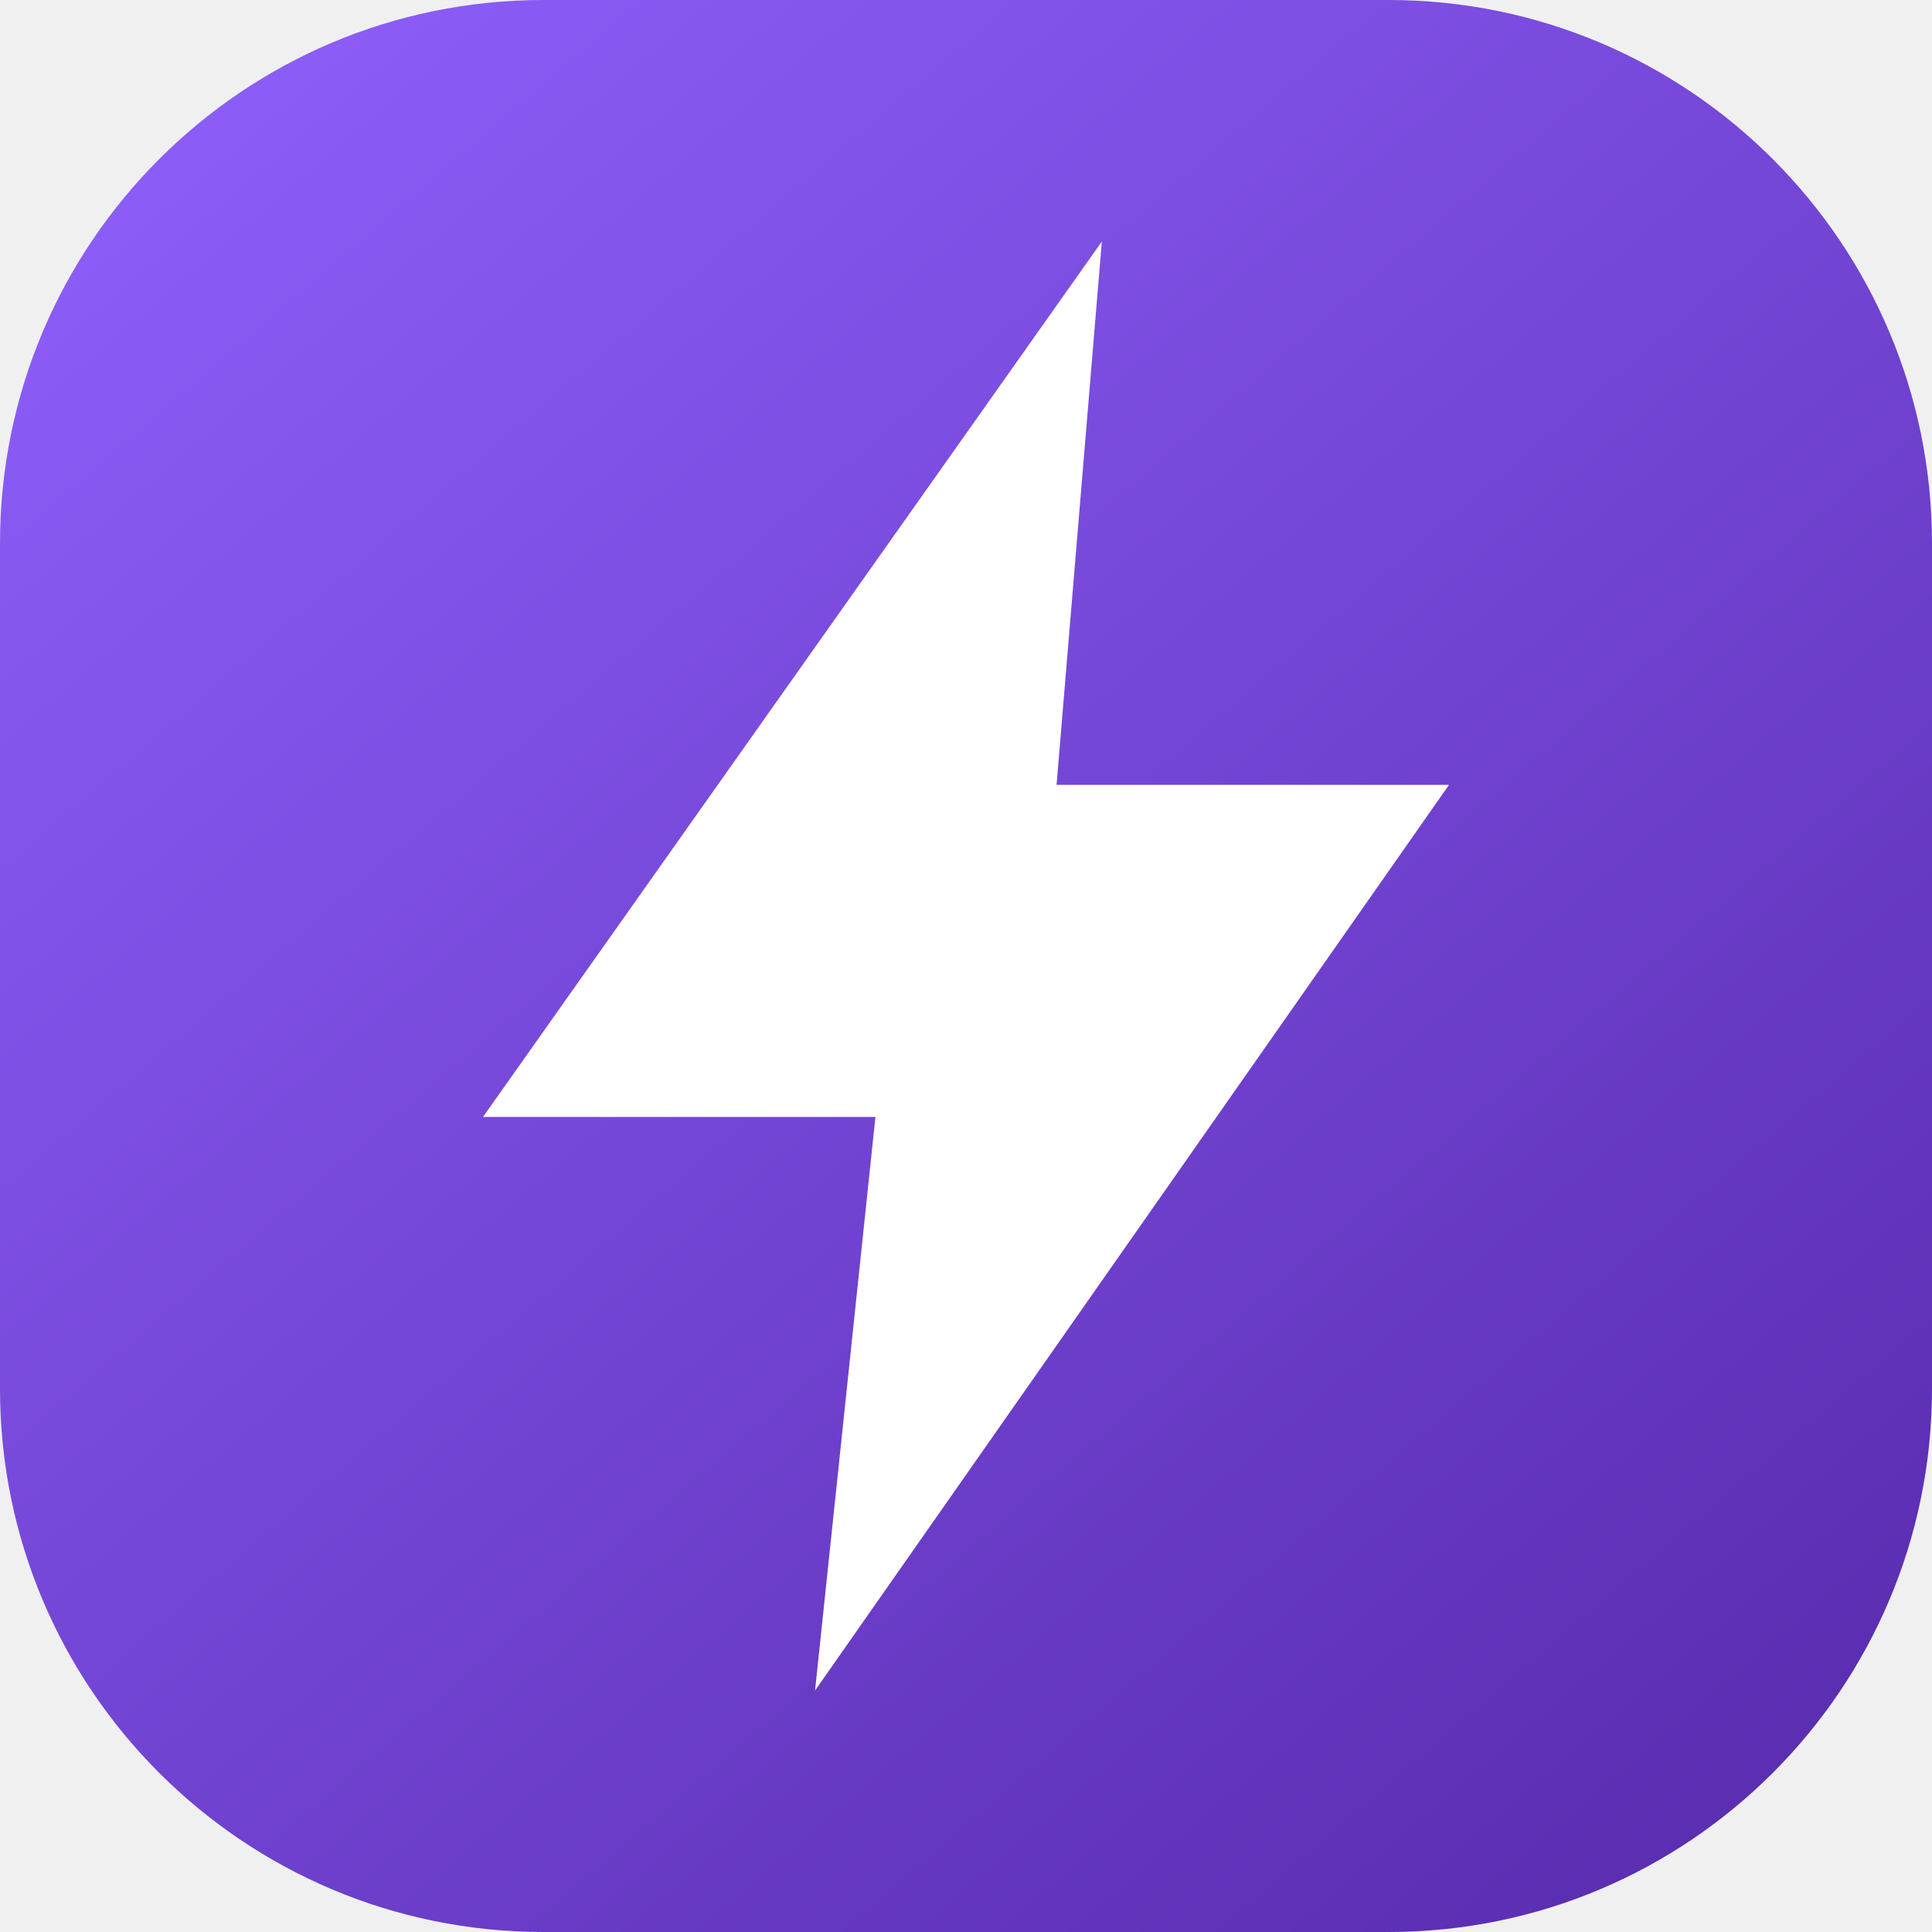
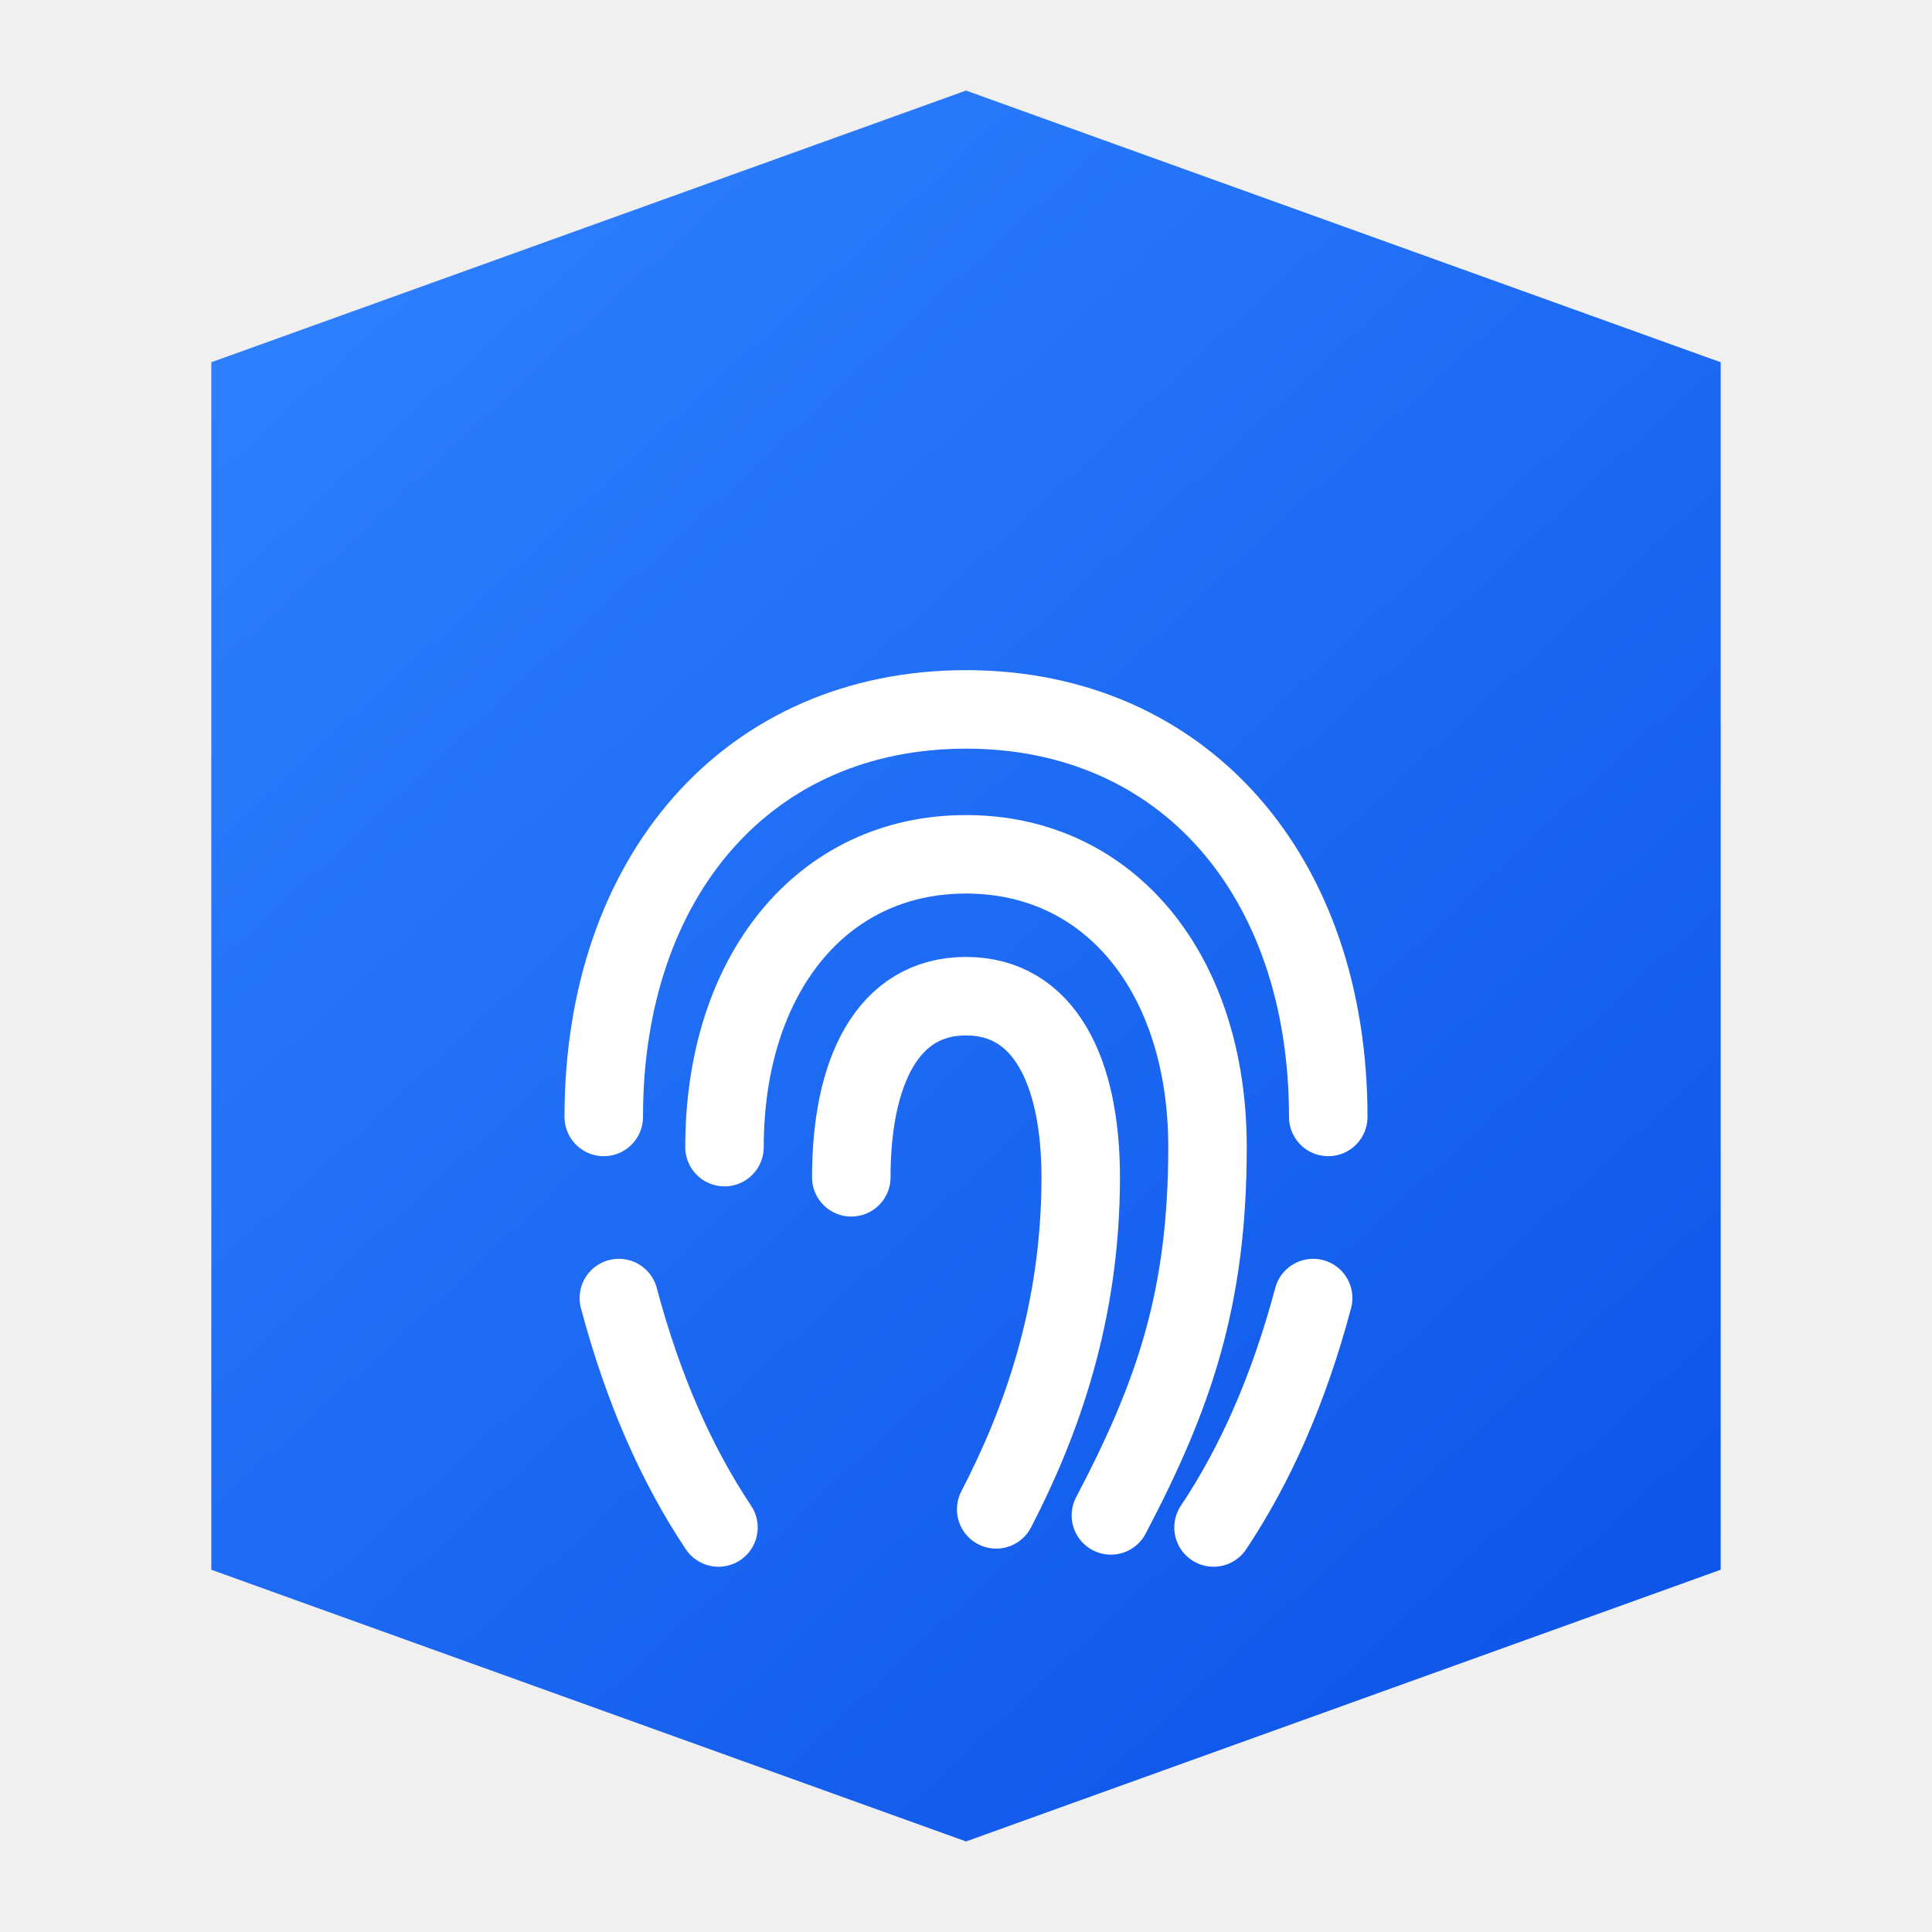
- <svg xmlns="http://www.w3.org/2000/svg" viewBox="0 0 64 64">
+ <svg xmlns="http://www.w3.org/2000/svg" viewBox="0 0 64 64" fill="none">
  <defs>
-     <linearGradient id="g" x1="8" y1="4" x2="56" y2="60" gradientUnits="userSpaceOnUse">
-       <stop stop-color="#8b5cf6" />
-       <stop offset="1" stop-color="#5b2eb2" />
+     <linearGradient id="g" x1="8" y1="6" x2="56" y2="58" gradientUnits="userSpaceOnUse">
+       <stop stop-color="#2f82ff" />
+       <stop offset="1" stop-color="#0c52e7" />
    </linearGradient>
  </defs>
-   <rect width="64" height="64" rx="18" fill="url(#g)" />
-   <path d="M36.5 8 16 37h13l-2 19 21-30H35l1.5-18Z" fill="white" />
+   <path d="M32 3 57 12v40L32 61 7 52V12L32 3Z" fill="url(#g)" />
+   <path d="M20 37c0-8 4.8-13.5 12-13.5S44 29 44 37M24 38c0-5.7 3.2-9.7 8-9.7s8 4 8 9.7c0 5-1.1 8.2-3.2 12.2M28.2 39c0-3.5 1.2-6 3.8-6s3.8 2.5 3.8 6c0 4.5-1.3 8.1-2.8 11M20.5 43c.8 3 1.9 5.5 3.3 7.6M43.5 43c-.8 3-1.9 5.5-3.3 7.6" stroke="white" stroke-width="2.6" stroke-linecap="round" />
</svg>
